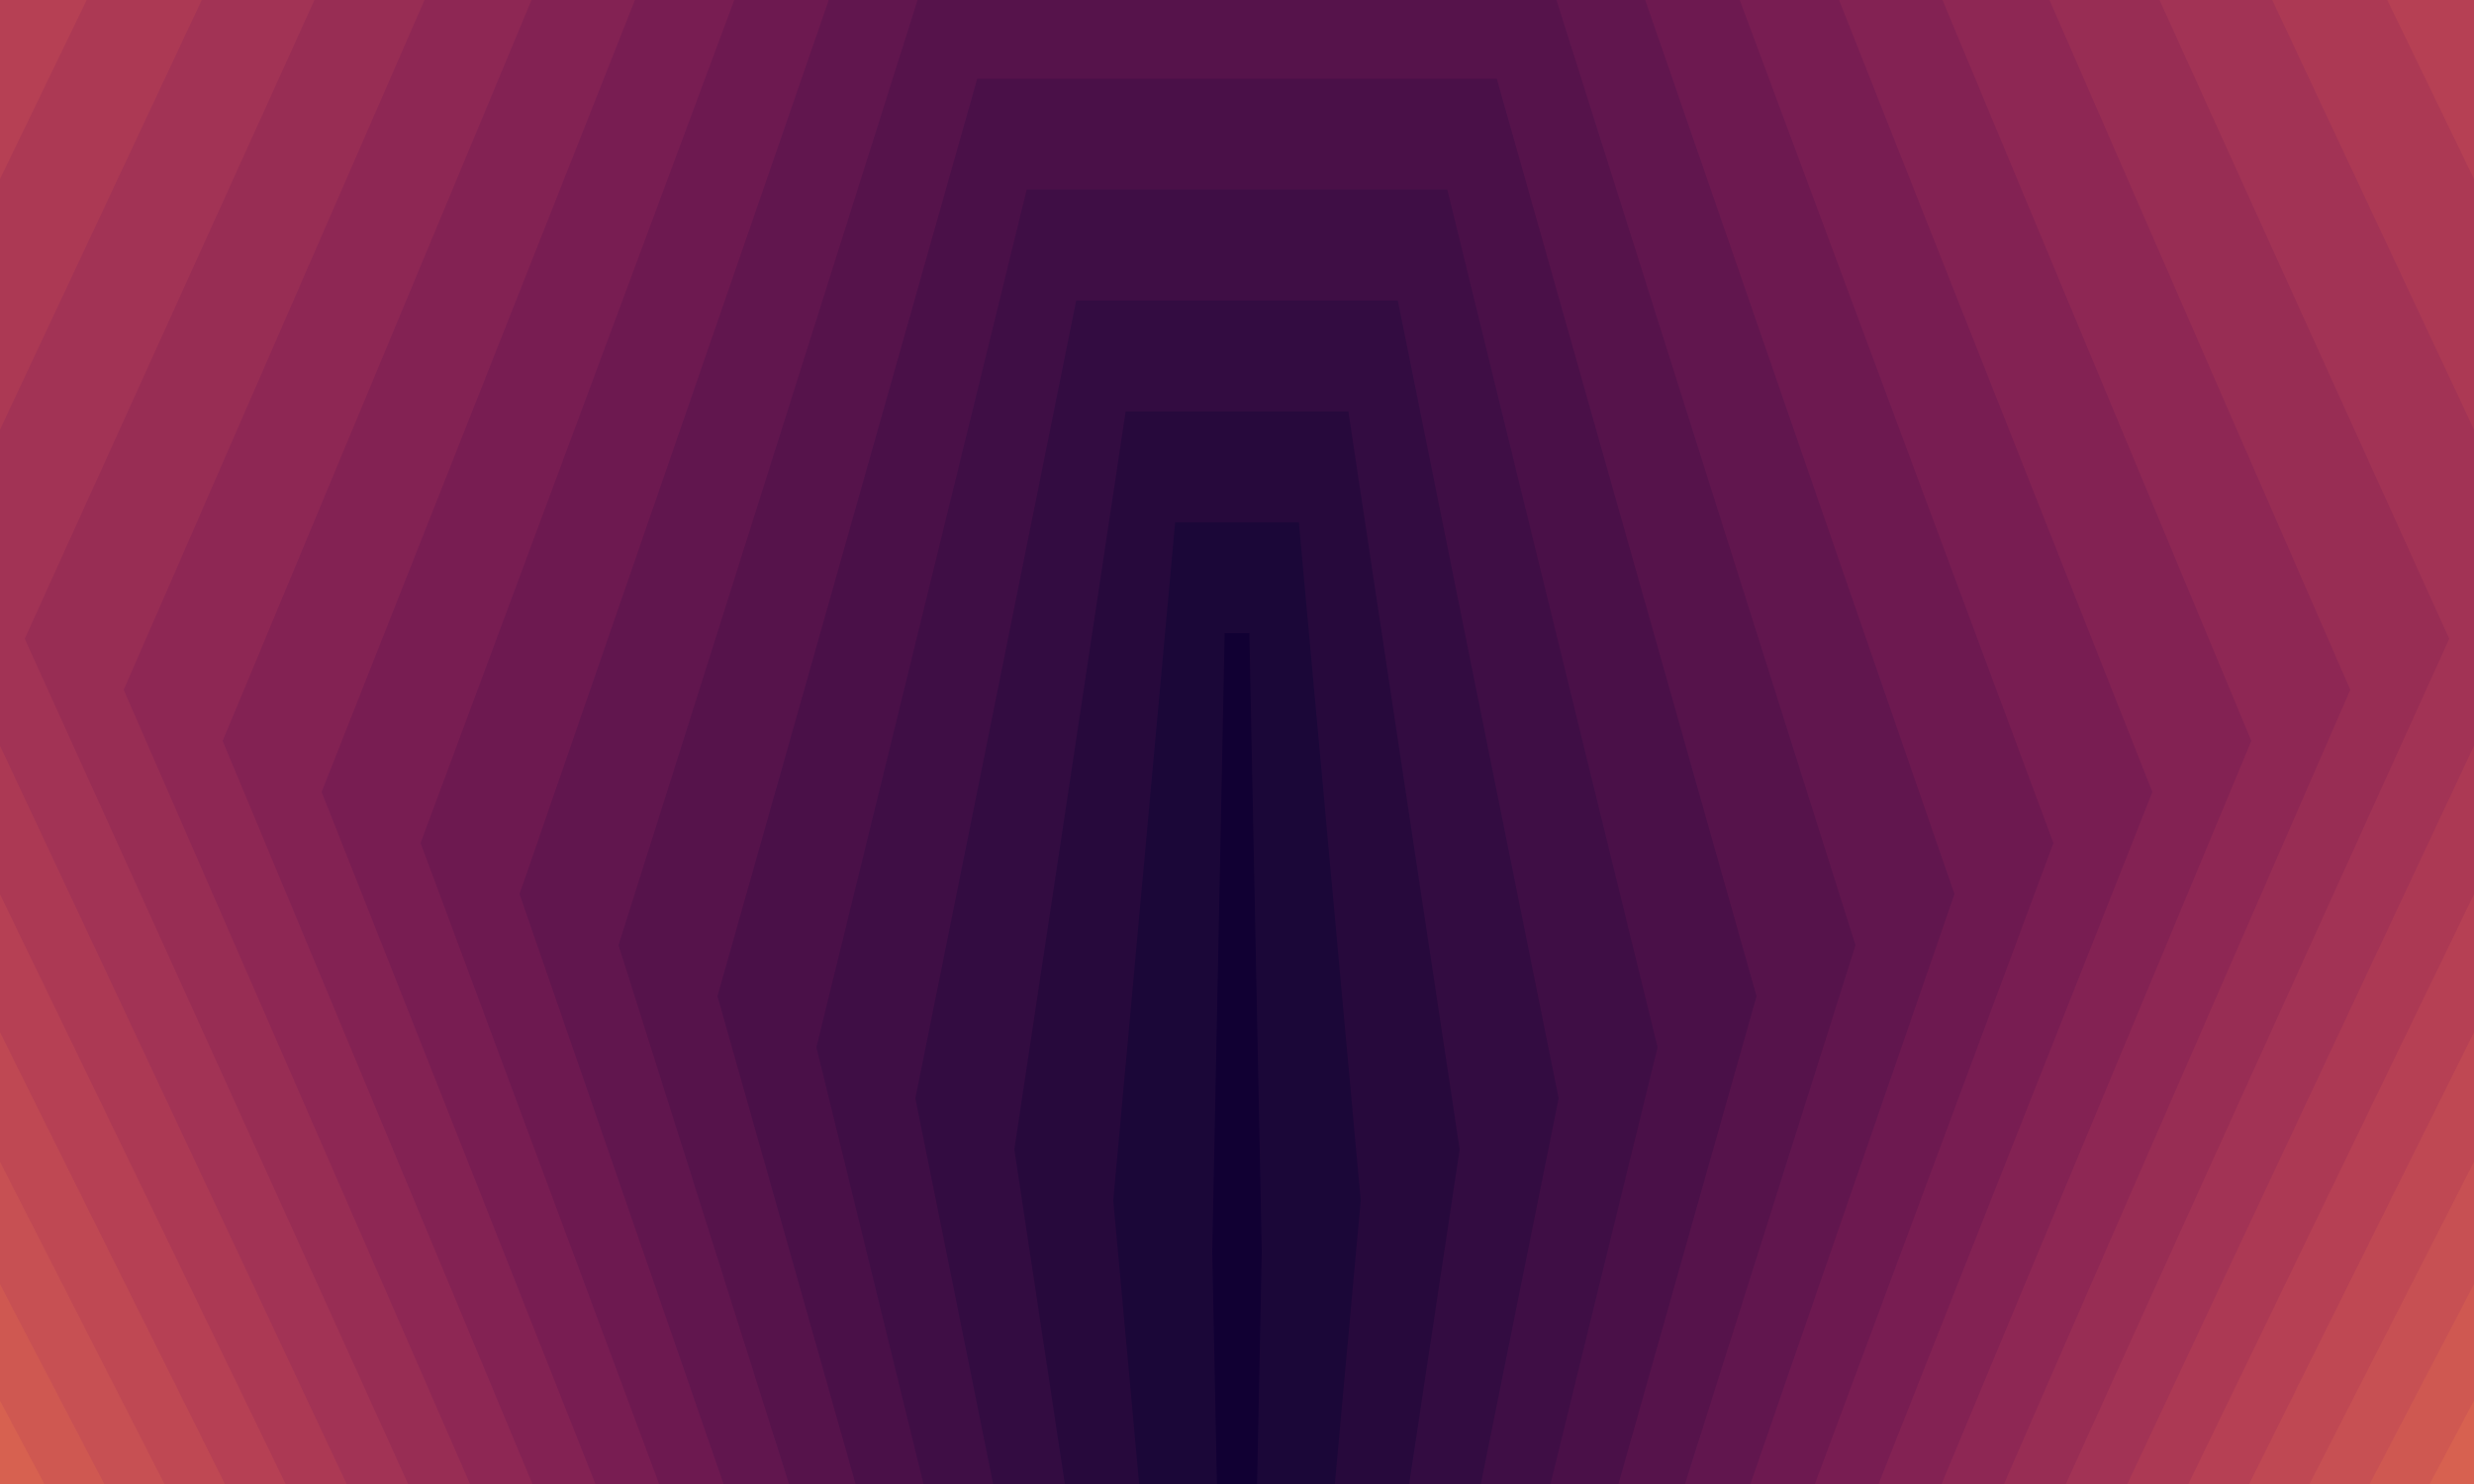
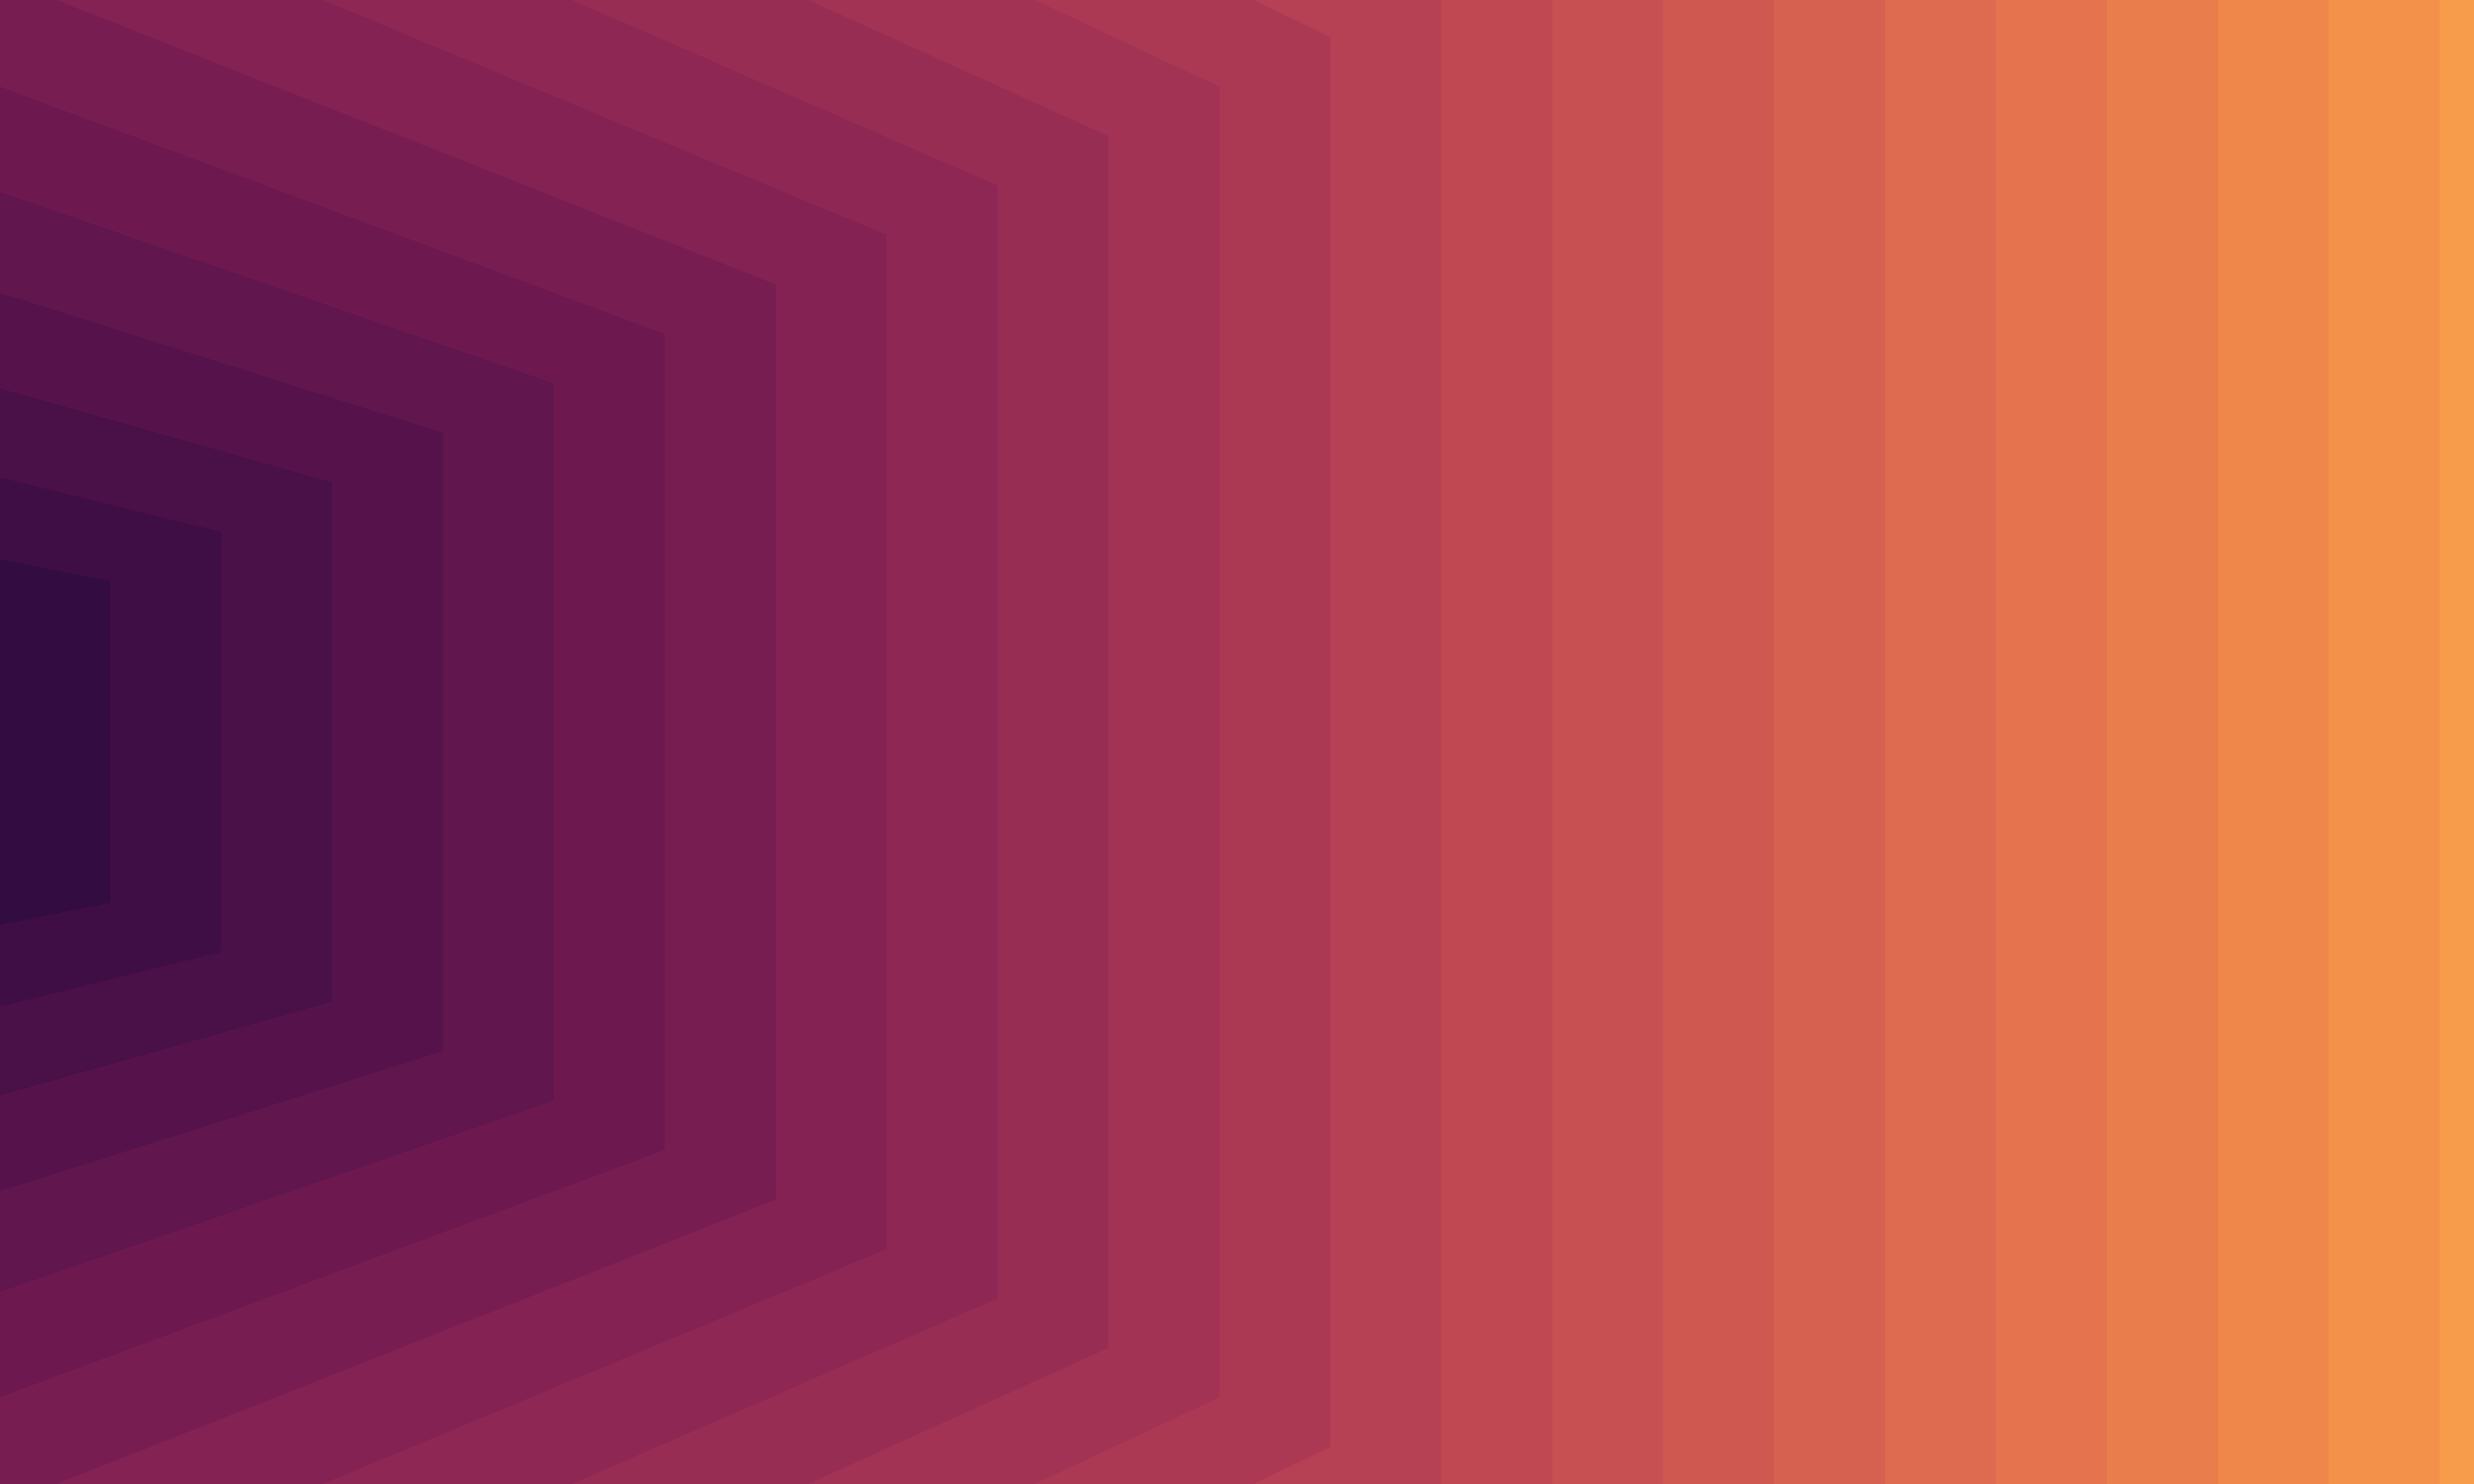
<svg xmlns="http://www.w3.org/2000/svg" viewBox="0 0 2000 1200">
  <rect fill="#ffdd55" width="2000" height="1200" />
-   <g transform="translate(0 532)" stroke="#103" stroke-width="0">
+   <g transform="rotate(90) translate(-400 200)" stroke="#103" stroke-width="0">
    <path fill="#ffdd55" d="M2250 -2800 -250 -2800 -1500 -800 -250 1200 2250 1200 3500 -800z" />
    <path fill="#ffd251" d="M2210 -2710.32 -210 -2710.32 -1420 -758.71 -210 1192.9 2210 1192.9 3420 -758.71z" />
    <path fill="#ffc74e" d="M2170 -2620.65 -170 -2620.65 -1340 -717.42 -170 1185.81 2170 1185.81 3340 -717.42z" />
    <path fill="#febc4b" d="M2130 -2530.97 -130 -2530.97 -1260 -676.13 -130 1178.71 2130 1178.71 3260 -676.13z" />
    <path fill="#fdb14a" d="M2090 -2441.29 -90 -2441.29 -1180 -634.84 -90 1171.61 2090 1171.61 3180 -634.84z" />
    <path fill="#faa64a" d="M2050 -2351.61 -50 -2351.61 -1100 -593.55 -50 1164.52 2050 1164.52 3100 -593.55z" />
    <path fill="#f79c4a" d="M2010 -2261.94 -10 -2261.94 -1020 -552.26 -10 1157.42 2010 1157.42 3020 -552.26z" />
    <path fill="#f3914a" d="M1970 -2172.26 30 -2172.26 -940 -510.97 30 1150.32 1970 1150.32 2940 -510.97z" />
    <path fill="#ef874b" d="M1930 -2082.58 70 -2082.58 -860 -469.68 70 1143.23 1930 1143.23 2860 -469.68z" />
    <path fill="#ea7d4c" d="M1890 -1992.9 110 -1992.9 -780 -428.39 110 1136.13 1890 1136.13 2780 -428.39z" />
    <path fill="#e4734e" d="M1850 -1903.23 150 -1903.23 -700 -387.1 150 1129.03 1850 1129.03 2700 -387.1z" />
    <path fill="#de6a4f" d="M1810 -1813.55 190 -1813.55 -620 -345.81 190 1121.94 1810 1121.94 2620 -345.81z" />
    <path fill="#d76150" d="M1770 -1723.87 230 -1723.87 -540 -304.52 230 1114.84 1770 1114.84 2540 -304.52z" />
    <path fill="#cf5851" d="M1730 -1634.19 270 -1634.19 -460 -263.23 270 1107.74 1730 1107.74 2460 -263.23z" />
    <path fill="#c75053" d="M1690 -1544.52 310 -1544.52 -380 -221.94 310 1100.65 1690 1100.65 2380 -221.94z" />
    <path fill="#bf4853" d="M1650 -1454.84 350 -1454.84 -300 -180.65 350 1093.55 1650 1093.55 2300 -180.65z" />
    <path fill="#b64054" d="M1610 -1365.16 390 -1365.16 -220 -139.35 390 1086.45 1610 1086.45 2220 -139.35z" />
    <path fill="#ac3954" d="M1570 -1275.48 430 -1275.48 -140 -98.06 430 1079.35 1570 1079.35 2140 -98.06z" />
    <path fill="#a23355" d="M1530 -1185.81 470 -1185.81 -60 -56.77 470 1072.26 1530 1072.26 2060 -56.77z" />
    <path fill="#982d54" d="M1490 -1096.13 510 -1096.13 20 -15.48 510 1065.16 1490 1065.16 1980 -15.48z" />
    <path fill="#8e2754" d="M1450 -1006.45 550 -1006.45 100 25.81 550 1058.06 1450 1058.06 1900 25.81z" />
    <path fill="#832253" d="M1410 -916.77 590 -916.77 180 67.1 590 1050.97 1410 1050.97 1820 67.1z" />
    <path fill="#781d52" d="M1370 -827.1 630 -827.1 260 108.39 630 1043.87 1370 1043.87 1740 108.39z" />
    <path fill="#6d1950" d="M1330 -737.42 670 -737.42 340 149.68 670 1036.77 1330 1036.77 1660 149.68z" />
    <path fill="#61164e" d="M1290 -647.74 710 -647.74 420 190.97 710 1029.68 1290 1029.68 1580 190.97z" />
    <path fill="#56134b" d="M1250 -558.06 750 -558.06 500 232.26 750 1022.58 1250 1022.58 1500 232.26z" />
    <path fill="#4a1048" d="M1210 -468.39 790 -468.39 580 273.55 790 1015.48 1210 1015.48 1420 273.55z" />
    <path fill="#3f0e45" d="M1170 -378.71 830 -378.71 660 314.84 830 1008.39 1170 1008.39 1340 314.84z" />
    <path fill="#330c41" d="M1130 -289.03 870 -289.03 740 356.13 870 1001.29 1130 1001.29 1260 356.13z" />
    <path fill="#27093c" d="M1090 -199.35 910 -199.35 820 397.42 910 994.19 1090 994.19 1180 397.42z" />
    <path fill="#1b0738" d="M1050 -109.68 950 -109.68 900 438.71 950 987.1 1050 987.1 1100 438.71z" />
    <path fill="#110033" d="M1010 -20 990 -20 980 480 990 980 1010 980 1020 480z" />
  </g>
</svg>
